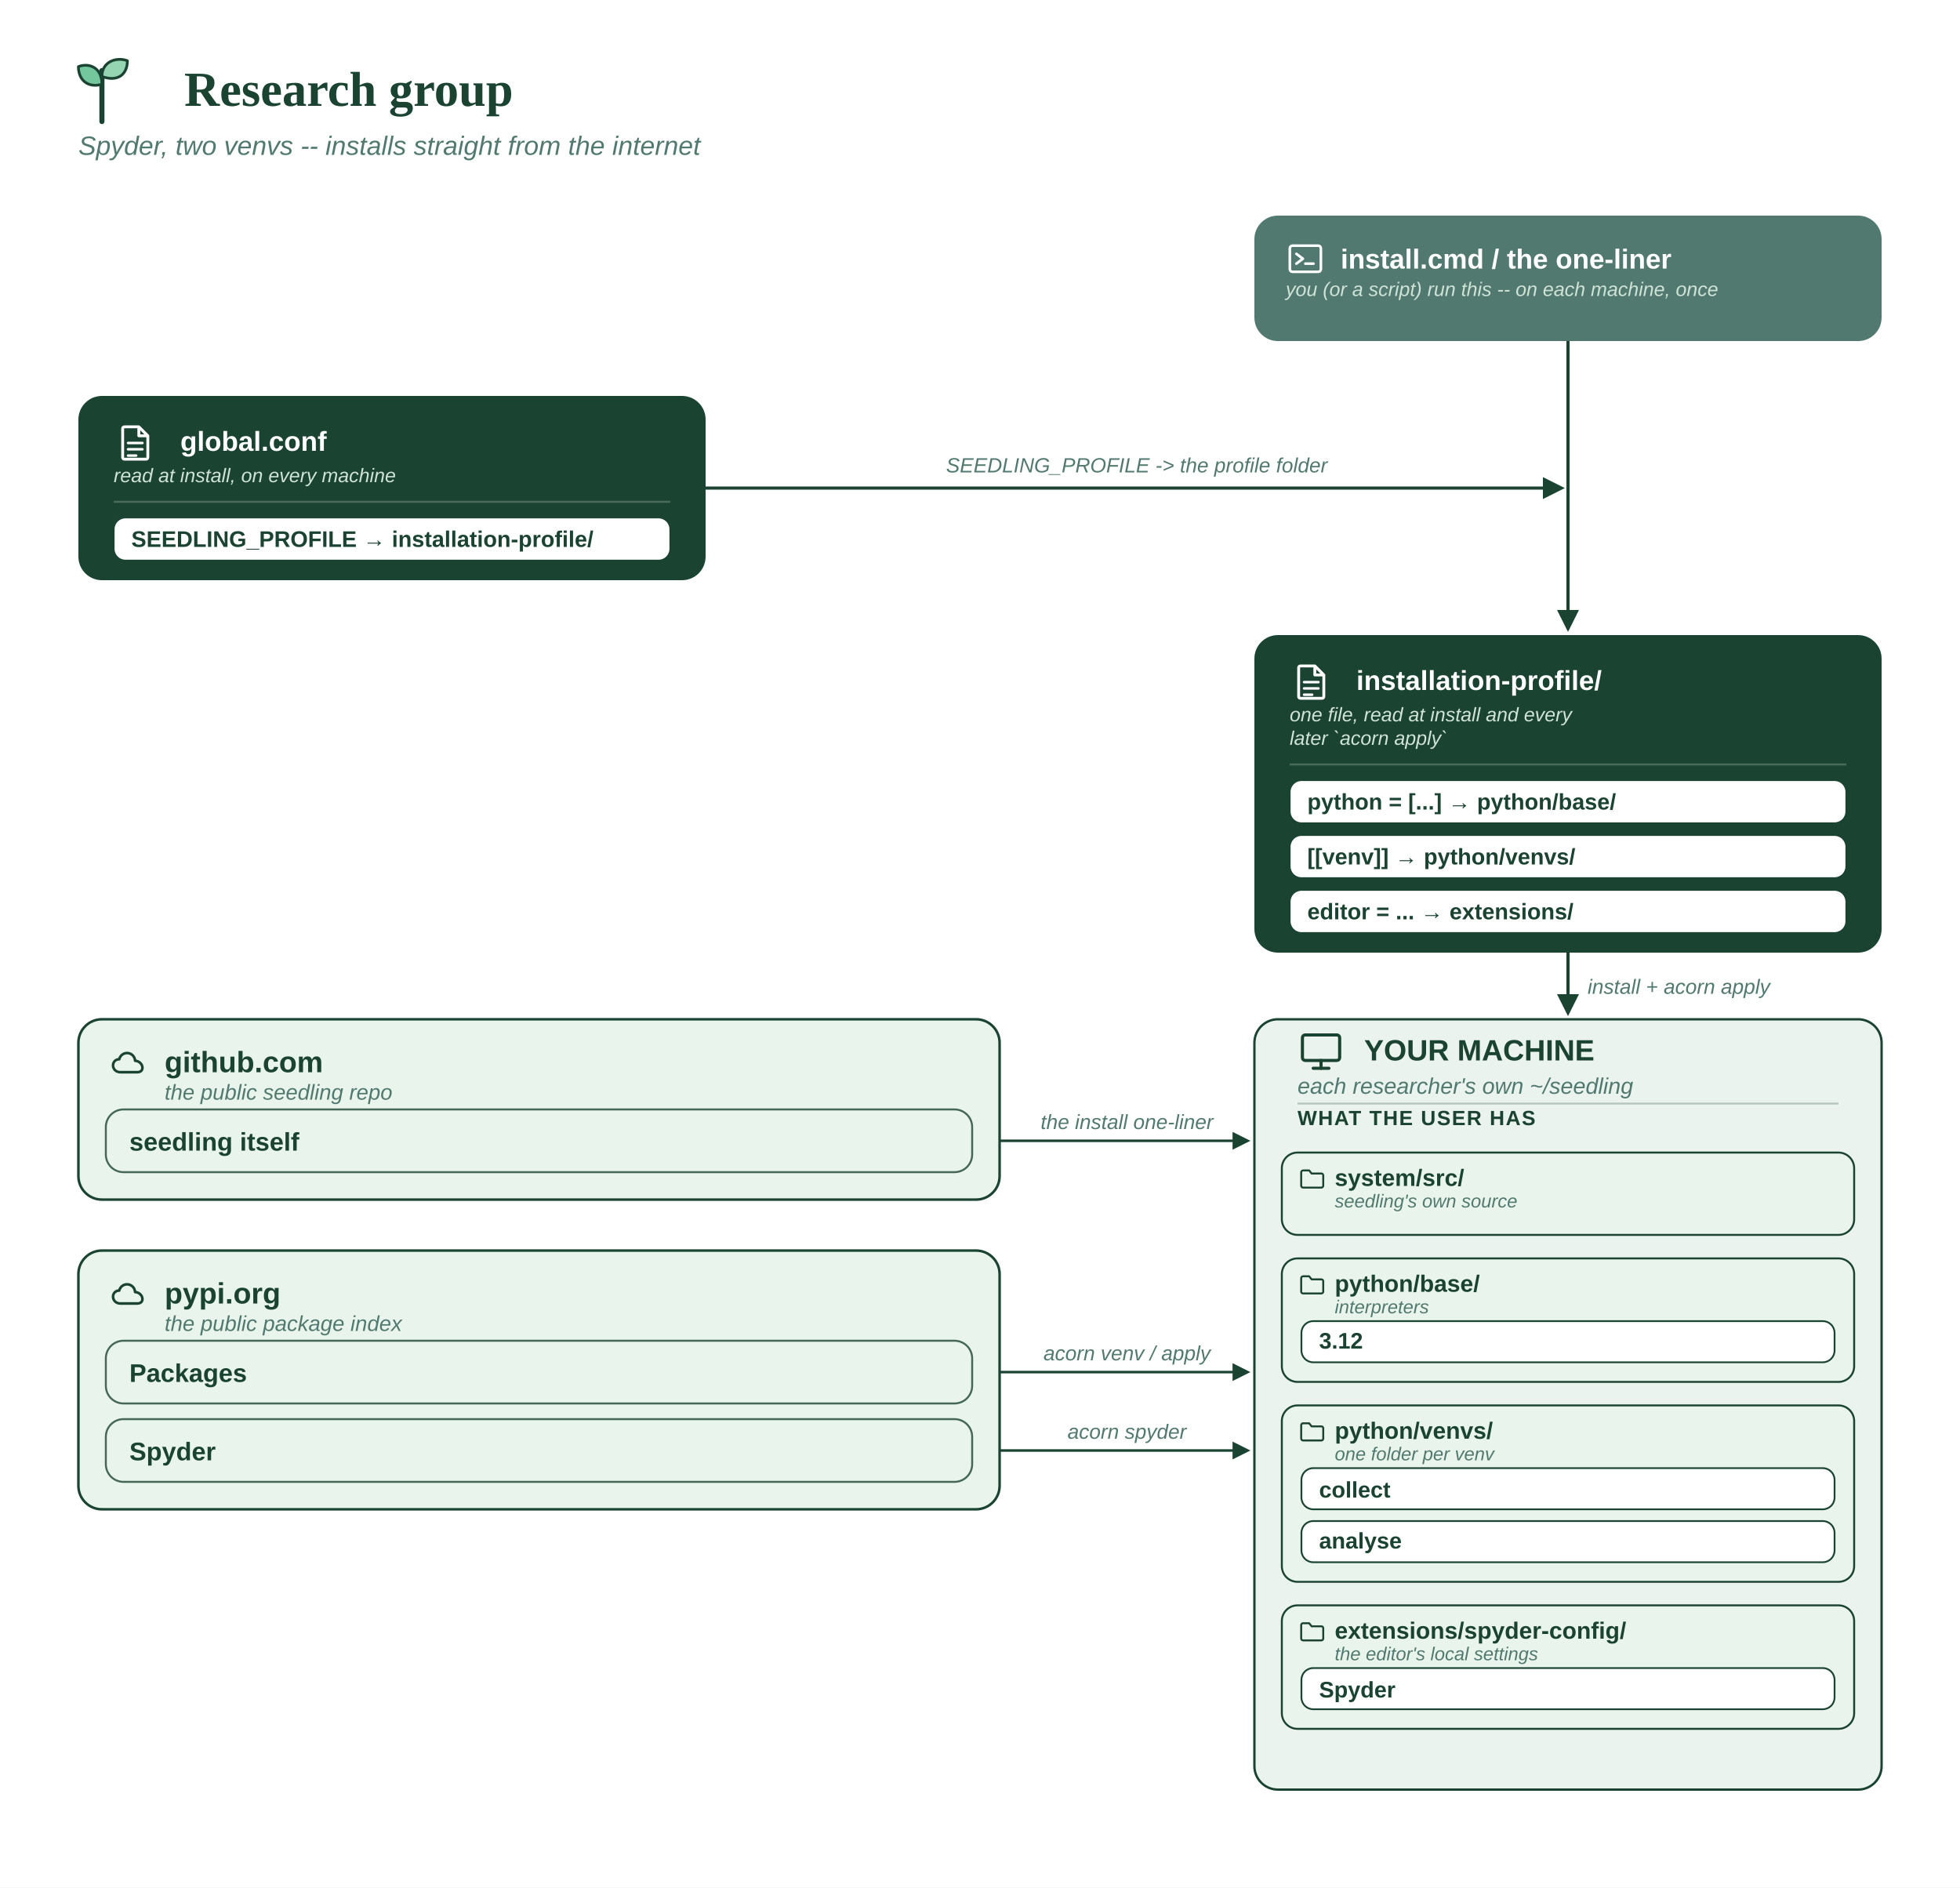
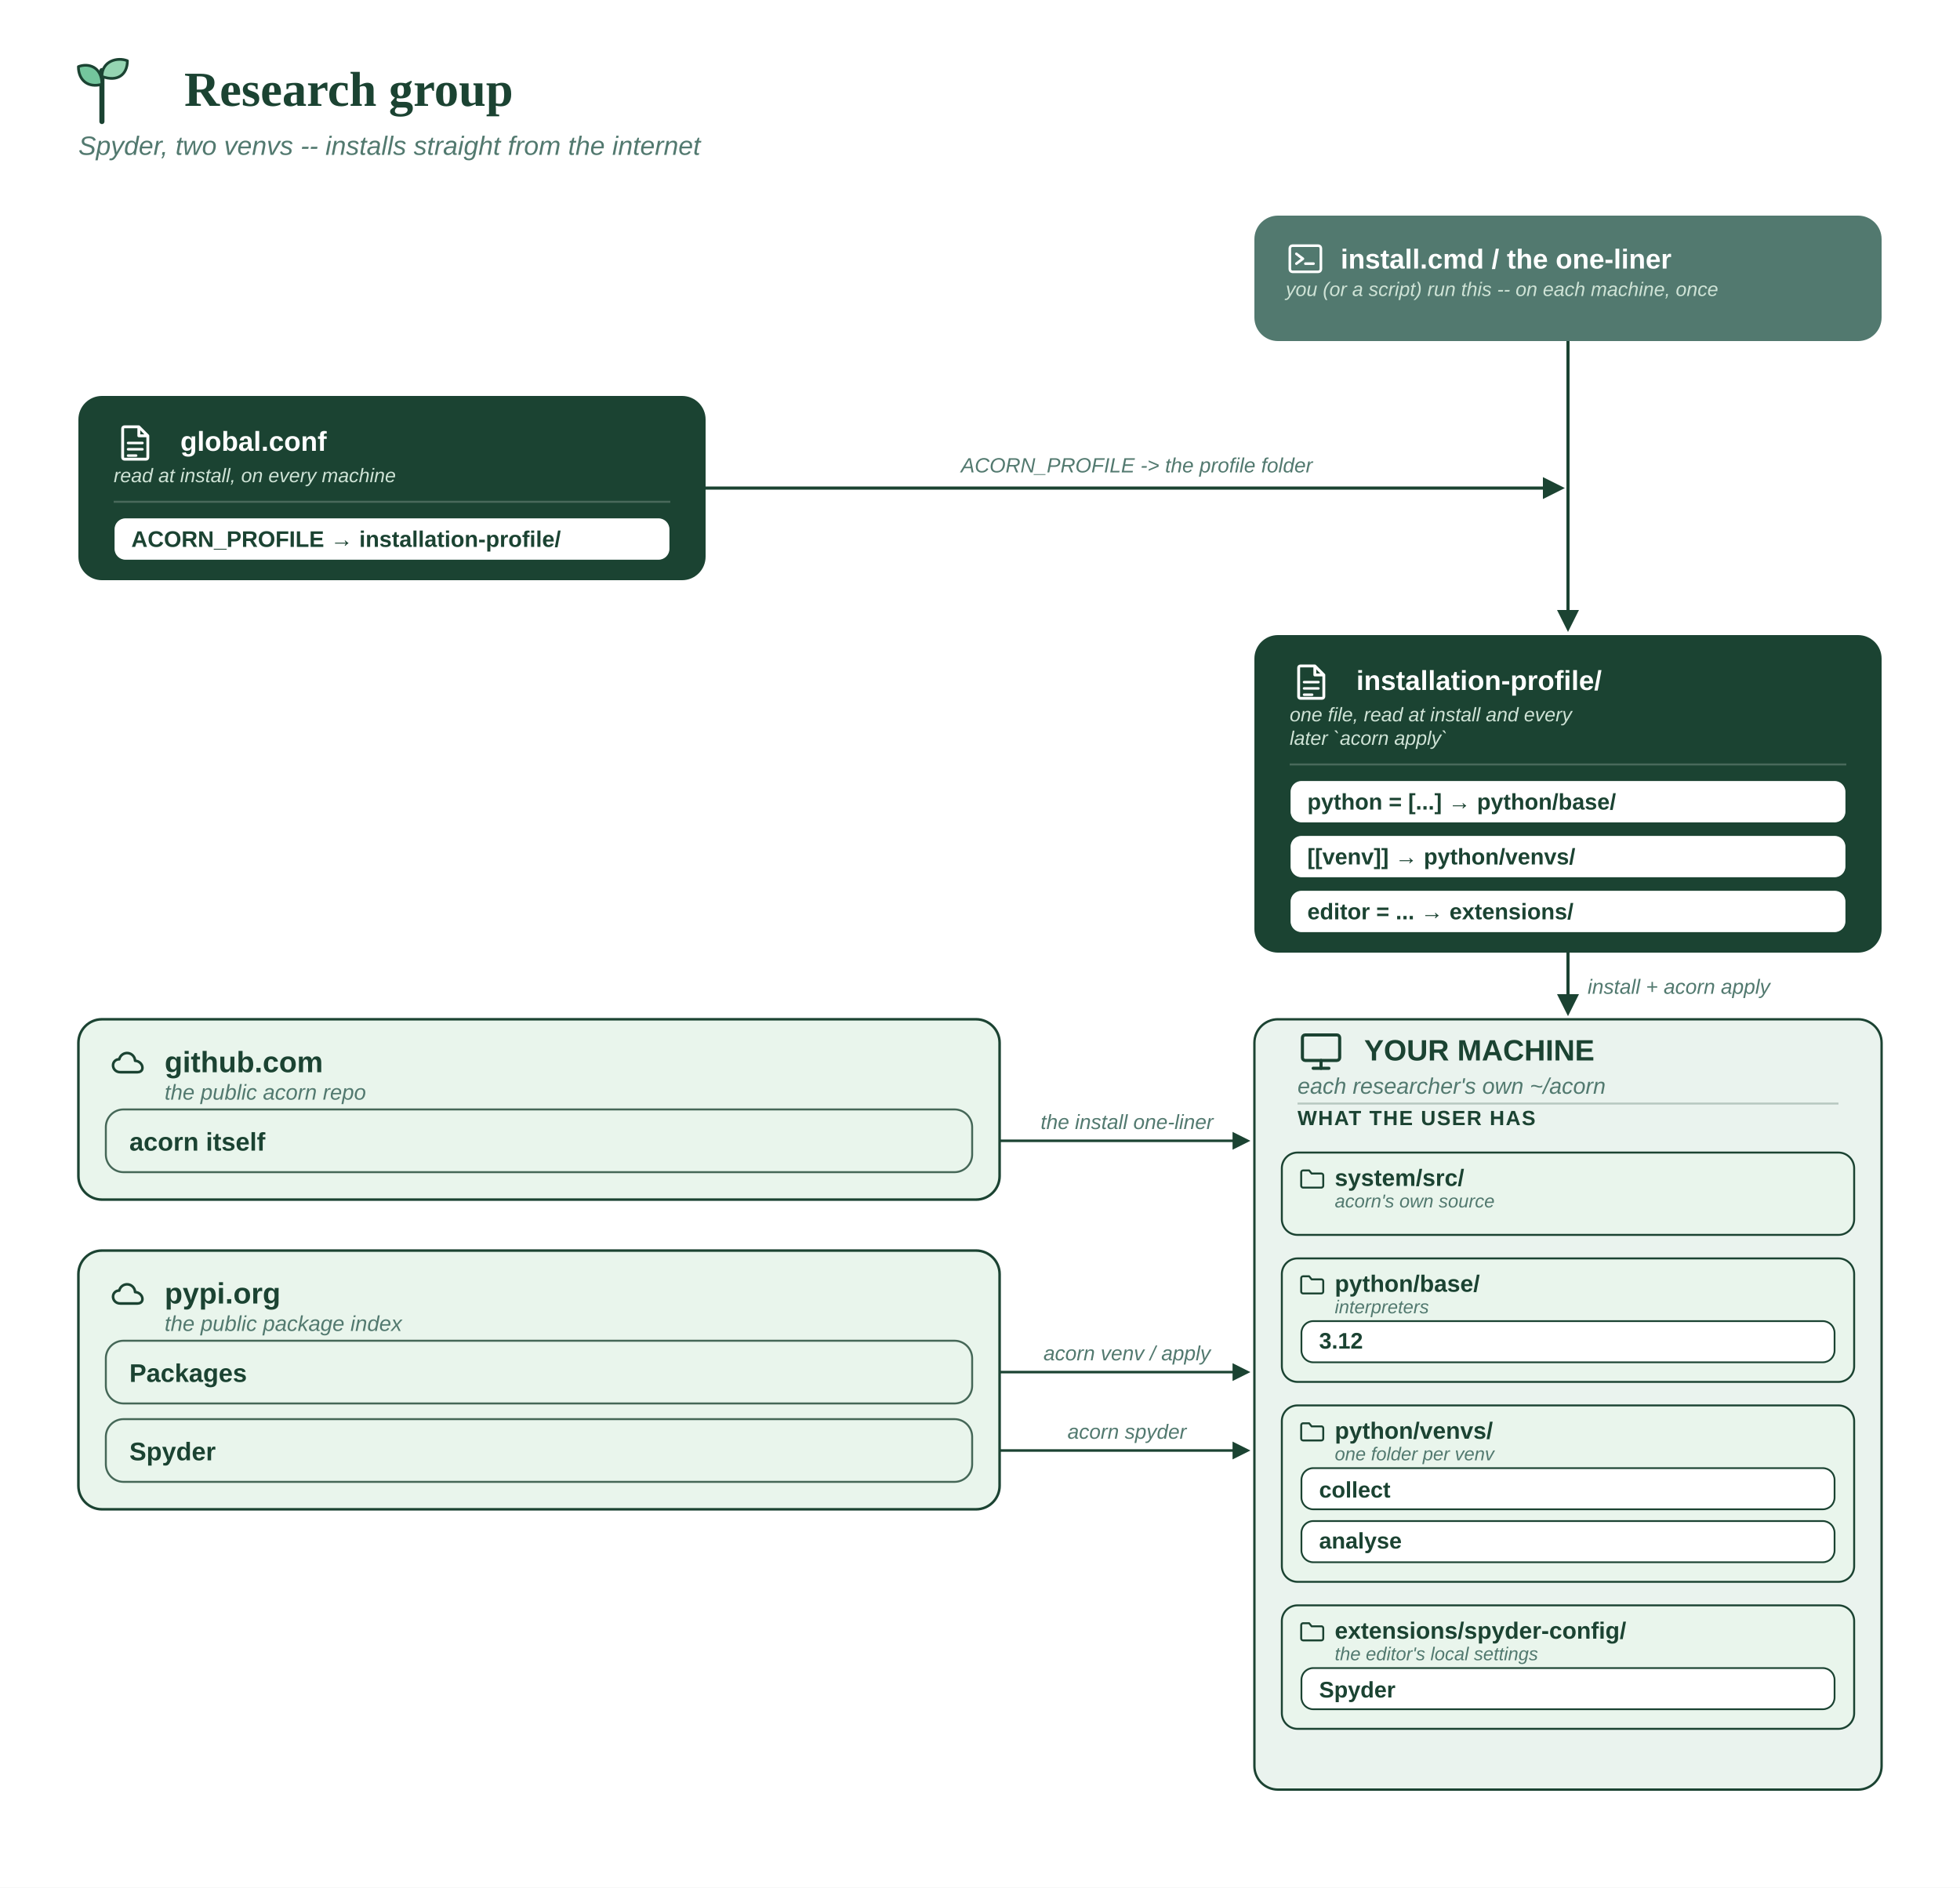
<svg xmlns="http://www.w3.org/2000/svg" viewBox="0 0 1000 963" font-family="Arial, Helvetica, sans-serif">
  <defs>
    <defs>
      <style>
      .head  { font-family: Georgia, 'Times New Roman', serif; }
      .body  { font-family: Arial, Helvetica, sans-serif; }
      .fg    { fill: #1B4332; }
      .fw    { fill: #FFFFFF; }
      .fmute { fill: #52796F; }
    </style>
      <marker id="arrow" markerWidth="7" markerHeight="7" refX="5.5" refY="3.5" orient="auto">
        <path d="M0,0 L7,3.5 L0,7 Z" fill="#1B4332" />
      </marker>
      <symbol id="ic-cloud" viewBox="0 0 24 24">
        <path d="M6.5 18 C3.5 18 2 15.8 2 13.8 C2 11.6 3.8 10 5.8 10.1 C6.4 7.6 8.7 6 11.2 6.3 C13.6 6.6 15.4 8.6 15.5 11 C17.9 11.1 20 13 20 15.3 C20 17.4 18.2 18 17 18 Z" fill="none" stroke="currentColor" stroke-width="1.6" stroke-linejoin="round" />
      </symbol>
      <symbol id="ic-box" viewBox="0 0 24 24">
        <path d="M3 8 L12 4 L21 8 L12 12 Z" fill="none" stroke="currentColor" stroke-width="1.6" stroke-linejoin="round" />
        <path d="M3 8 V17 L12 21 V12" fill="none" stroke="currentColor" stroke-width="1.6" stroke-linejoin="round" />
        <path d="M21 8 V17 L12 21" fill="none" stroke="currentColor" stroke-width="1.6" stroke-linejoin="round" />
      </symbol>
      <symbol id="ic-server" viewBox="0 0 24 24">
        <rect x="3" y="4" width="18" height="6" rx="1.3" fill="none" stroke="currentColor" stroke-width="1.6" />
        <rect x="3" y="14" width="18" height="6" rx="1.3" fill="none" stroke="currentColor" stroke-width="1.6" />
        <circle cx="7" cy="7" r="1" fill="currentColor" />
        <circle cx="7" cy="17" r="1" fill="currentColor" />
      </symbol>
      <symbol id="ic-monitor" viewBox="0 0 24 24">
        <rect x="2.5" y="4" width="19" height="13" rx="1.4" fill="none" stroke="currentColor" stroke-width="1.6" />
        <line x1="8" y1="21" x2="16" y2="21" stroke="currentColor" stroke-width="1.6" stroke-linecap="round" />
        <line x1="12" y1="17" x2="12" y2="21" stroke="currentColor" stroke-width="1.6" stroke-linecap="round" />
      </symbol>
      <symbol id="ic-folder" viewBox="0 0 24 24">
        <path d="M3 6.5 C3 5.7 3.7 5 4.5 5 H9.5 L11.5 7.5 H19.5 C20.3 7.5 21 8.2 21 9 V17.5 C21 18.3 20.3 19 19.5 19 H4.5 C3.7 19 3 18.3 3 17.5 Z" fill="none" stroke="currentColor" stroke-width="1.6" stroke-linejoin="round" />
      </symbol>
      <symbol id="ic-doc" viewBox="0 0 24 24">
        <path d="M6 3 H14 L19 8 V20 C19 20.6 18.6 21 18 21 H6 C5.4 21 5 20.6 5 20 V4 C5 3.4 5.4 3 6 3 Z" fill="none" stroke="currentColor" stroke-width="1.6" stroke-linejoin="round" />
        <path d="M14 3 V8 H19" fill="none" stroke="currentColor" stroke-width="1.6" stroke-linejoin="round" />
        <line x1="8" y1="12" x2="16" y2="12" stroke="currentColor" stroke-width="1.4" stroke-linecap="round" />
        <line x1="8" y1="15.5" x2="16" y2="15.5" stroke="currentColor" stroke-width="1.4" stroke-linecap="round" />
        <line x1="8" y1="19" x2="12.5" y2="19" stroke="currentColor" stroke-width="1.4" stroke-linecap="round" />
      </symbol>
      <symbol id="ic-terminal" viewBox="0 0 24 24">
        <rect x="2.5" y="4" width="19" height="16" rx="1.6" fill="none" stroke="currentColor" stroke-width="1.6" />
        <path d="M6.5 9 L10.5 12 L6.5 15" fill="none" stroke="currentColor" stroke-width="1.6" stroke-linecap="round" stroke-linejoin="round" />
        <line x1="12" y1="15" x2="17" y2="15" stroke="currentColor" stroke-width="1.6" stroke-linecap="round" />
      </symbol>
    </defs>
  </defs>
  <rect x="0" y="0" width="1000" height="963" fill="#FFFFFF" />
  <g transform="translate(40,20)">
    <path d="M12 42 V16" stroke="#1B4332" stroke-width="2.6" stroke-linecap="round" fill="none" />
    <path d="M12 23 C12 14 5 12 0 14 C0 21 5 25 12 23 Z" fill="#74C69D" stroke="#1B4332" stroke-width="1.4" stroke-linejoin="round" />
    <path d="M12 19 C12 11 20 9 25 11 C25 18 20 22 12 19 Z" fill="#95D5B2" stroke="#1B4332" stroke-width="1.4" stroke-linejoin="round" />
  </g>
  <text x="94" y="54" class="head fg" font-size="25" font-weight="700">Research group</text>
  <text x="40" y="79" class="body fmute" font-size="13.5" font-style="italic">Spyder, two venvs -- installs straight from the internet</text>
  <rect x="640" y="110" width="320" height="64" rx="12" fill="#52796F" />
  <use href="#ic-terminal" x="656" y="122" width="20" height="20" color="#FFFFFF" />
  <text x="684" y="137" class="body fw" font-size="14.0" font-weight="700">install.cmd  /  the one-liner</text>
  <text x="656" y="151" class="body" fill="#CFE3D6" font-size="10" font-style="italic">you (or a script) run this -- on each machine, once</text>
  <line x1="800" y1="174" x2="800" y2="320" stroke="#1B4332" stroke-width="1.6" marker-end="url(#arrow)" />
  <rect x="40" y="202" width="320" height="94" rx="12" fill="#1B4332" />
  <use href="#ic-doc" x="58" y="215" width="22" height="22" color="#FFFFFF" />
  <text x="92" y="230" class="body fw" font-size="14" font-weight="700">global.conf</text>
  <text x="58" y="246" class="body" fill="#CFE3D6" font-size="10" font-style="italic">read at install, on every machine</text>
  <line x1="58" y1="256" x2="342" y2="256" stroke="#FFFFFF" stroke-width="1" opacity="0.2" />
  <rect x="58" y="264" width="284" height="22" rx="6" fill="#FFFFFF" stroke="#1B4332" stroke-width="0.9" />
-   <text x="67" y="279" class="body fg" font-size="11.5" font-weight="600">SEEDLING_PROFILE  →  installation-profile/</text>
+   <text x="67" y="279" class="body fg" font-size="11.5" font-weight="600">ACORN_PROFILE  →  installation-profile/</text>
  <line x1="360" y1="249" x2="796" y2="249" stroke="#1B4332" stroke-width="1.6" marker-end="url(#arrow)" />
-   <text x="580" y="241" text-anchor="middle" class="body fmute" font-size="10.5" font-style="italic">SEEDLING_PROFILE -&gt; the profile folder</text>
+   <text x="580" y="241" text-anchor="middle" class="body fmute" font-size="10.5" font-style="italic">ACORN_PROFILE -&gt; the profile folder</text>
  <rect x="640" y="324" width="320" height="162" rx="12" fill="#1B4332" />
  <use href="#ic-doc" x="658" y="337" width="22" height="22" color="#FFFFFF" />
  <text x="692" y="352" class="body fw" font-size="14.0" font-weight="700">installation-profile/</text>
  <text x="658" y="368" class="body" fill="#CFE3D6" font-size="10" font-style="italic">one file, read at install and every</text>
  <text x="658" y="380" class="body" fill="#CFE3D6" font-size="10" font-style="italic">later `acorn apply`</text>
  <line x1="658" y1="390" x2="942" y2="390" stroke="#FFFFFF" stroke-width="1" opacity="0.2" />
  <rect x="658" y="398" width="284" height="22" rx="6" fill="#FFFFFF" stroke="#1B4332" stroke-width="0.9" />
  <text x="667" y="413" class="body fg" font-size="11.5" font-weight="600">python = [...]  →  python/base/</text>
  <rect x="658" y="426" width="284" height="22" rx="6" fill="#FFFFFF" stroke="#1B4332" stroke-width="0.9" />
  <text x="667" y="441" class="body fg" font-size="11.5" font-weight="600">[[venv]]  →  python/venvs/</text>
  <rect x="658" y="454" width="284" height="22" rx="6" fill="#FFFFFF" stroke="#1B4332" stroke-width="0.9" />
  <text x="667" y="469" class="body fg" font-size="11.5" font-weight="600">editor = ...  →  extensions/</text>
  <line x1="800" y1="486" x2="800" y2="516" stroke="#1B4332" stroke-width="1.6" marker-end="url(#arrow)" />
  <text x="810" y="507" class="body fmute" font-size="10.5" font-style="italic">install + acorn apply</text>
  <rect x="640" y="520" width="320" height="393" rx="12" fill="#EAF3EE" stroke="#1B4332" stroke-width="1.2" />
  <use href="#ic-monitor" x="662" y="524" width="24" height="24" color="#1B4332" />
  <text x="696" y="541" class="body fg" font-size="15" font-weight="700">YOUR MACHINE</text>
-   <text x="662" y="558" class="body fmute" font-size="11.5" font-style="italic">each researcher's own ~/seedling</text>
+   <text x="662" y="558" class="body fmute" font-size="11.5" font-style="italic">each researcher's own ~/acorn</text>
  <line x1="662" y1="563" x2="938" y2="563" stroke="#1B4332" stroke-width="1" opacity="0.25" />
  <text x="662" y="574" class="body fg" font-size="10.5" font-weight="700" letter-spacing="0.6">WHAT THE USER HAS</text>
  <rect x="654" y="588" width="292" height="42" rx="8" fill="#E9F5EC" stroke="#1B4332" stroke-width="1" />
  <use href="#ic-folder" x="662" y="594" width="15" height="15" color="#1B4332" />
  <text x="681" y="605" class="body fg" font-size="12.0" font-weight="700">system/src/</text>
-   <text x="681" y="616" class="body fmute" font-size="9.5" font-style="italic">seedling's own source</text>
+   <text x="681" y="616" class="body fmute" font-size="9.5" font-style="italic">acorn's own source</text>
  <rect x="654" y="642" width="292" height="63" rx="8" fill="#E9F5EC" stroke="#1B4332" stroke-width="1" />
  <use href="#ic-folder" x="662" y="648" width="15" height="15" color="#1B4332" />
  <text x="681" y="659" class="body fg" font-size="12.0" font-weight="700">python/base/</text>
  <text x="681" y="670" class="body fmute" font-size="9.5" font-style="italic">interpreters</text>
  <rect x="664" y="674" width="272" height="21" rx="6" fill="#FFFFFF" stroke="#1B4332" stroke-width="0.9" />
  <text x="673" y="688" class="body fg" font-size="11.5" font-weight="600">3.12</text>
  <rect x="654" y="717" width="292" height="90" rx="8" fill="#E9F5EC" stroke="#1B4332" stroke-width="1" />
  <use href="#ic-folder" x="662" y="723" width="15" height="15" color="#1B4332" />
  <text x="681" y="734" class="body fg" font-size="12.0" font-weight="700">python/venvs/</text>
  <text x="681" y="745" class="body fmute" font-size="9.5" font-style="italic">one folder per venv</text>
  <rect x="664" y="749" width="272" height="21" rx="6" fill="#FFFFFF" stroke="#1B4332" stroke-width="0.9" />
  <text x="673" y="764" class="body fg" font-size="11.5" font-weight="600">collect</text>
  <rect x="664" y="776" width="272" height="21" rx="6" fill="#FFFFFF" stroke="#1B4332" stroke-width="0.9" />
  <text x="673" y="790" class="body fg" font-size="11.5" font-weight="600">analyse</text>
  <rect x="654" y="819" width="292" height="63" rx="8" fill="#E9F5EC" stroke="#1B4332" stroke-width="1" />
  <use href="#ic-folder" x="662" y="825" width="15" height="15" color="#1B4332" />
  <text x="681" y="836" class="body fg" font-size="12.0" font-weight="700">extensions/spyder-config/</text>
  <text x="681" y="847" class="body fmute" font-size="9.5" font-style="italic">the editor's local settings</text>
  <rect x="664" y="851" width="272" height="21" rx="6" fill="#FFFFFF" stroke="#1B4332" stroke-width="0.9" />
  <text x="673" y="866" class="body fg" font-size="11.5" font-weight="600">Spyder</text>
  <rect x="40" y="520" width="470" height="92" rx="12" fill="#E9F5EC" stroke="#1B4332" stroke-width="1.3" />
  <use href="#ic-cloud" x="56" y="532" width="20" height="20" color="#1B4332" />
  <text x="84" y="547" class="body fg" font-size="15.0" font-weight="700">github.com</text>
-   <text x="84" y="561" class="body fmute" font-size="11.0" font-style="italic">the public seedling repo</text>
+   <text x="84" y="561" class="body fmute" font-size="11.0" font-style="italic">the public acorn repo</text>
  <rect x="54" y="566" width="442" height="32" rx="9" fill="#E9F5EC" stroke="#1B4332" stroke-width="1" opacity="0.8" />
-   <text x="66" y="587" class="body fg" font-size="13.0" font-weight="700">seedling itself</text>
+   <text x="66" y="587" class="body fg" font-size="13.0" font-weight="700">acorn itself</text>
  <line x1="510" y1="582" x2="636" y2="582" stroke="#1B4332" stroke-width="1.3" marker-end="url(#arrow)" />
  <text x="575" y="576" text-anchor="middle" class="body fmute" font-size="10.5" font-style="italic">the install one-liner</text>
  <rect x="40" y="638" width="470" height="132" rx="12" fill="#E9F5EC" stroke="#1B4332" stroke-width="1.3" />
  <use href="#ic-cloud" x="56" y="650" width="20" height="20" color="#1B4332" />
  <text x="84" y="665" class="body fg" font-size="15.0" font-weight="700">pypi.org</text>
  <text x="84" y="679" class="body fmute" font-size="11.0" font-style="italic">the public package index</text>
  <rect x="54" y="684" width="442" height="32" rx="9" fill="#E9F5EC" stroke="#1B4332" stroke-width="1" opacity="0.8" />
  <text x="66" y="705" class="body fg" font-size="13.0" font-weight="700">Packages</text>
  <line x1="510" y1="700" x2="636" y2="700" stroke="#1B4332" stroke-width="1.3" marker-end="url(#arrow)" />
  <text x="575" y="694" text-anchor="middle" class="body fmute" font-size="10.5" font-style="italic">acorn venv / apply</text>
  <rect x="54" y="724" width="442" height="32" rx="9" fill="#E9F5EC" stroke="#1B4332" stroke-width="1" opacity="0.8" />
  <text x="66" y="745" class="body fg" font-size="13.0" font-weight="700">Spyder</text>
  <line x1="510" y1="740" x2="636" y2="740" stroke="#1B4332" stroke-width="1.3" marker-end="url(#arrow)" />
  <text x="575" y="734" text-anchor="middle" class="body fmute" font-size="10.5" font-style="italic">acorn spyder</text>
</svg>
